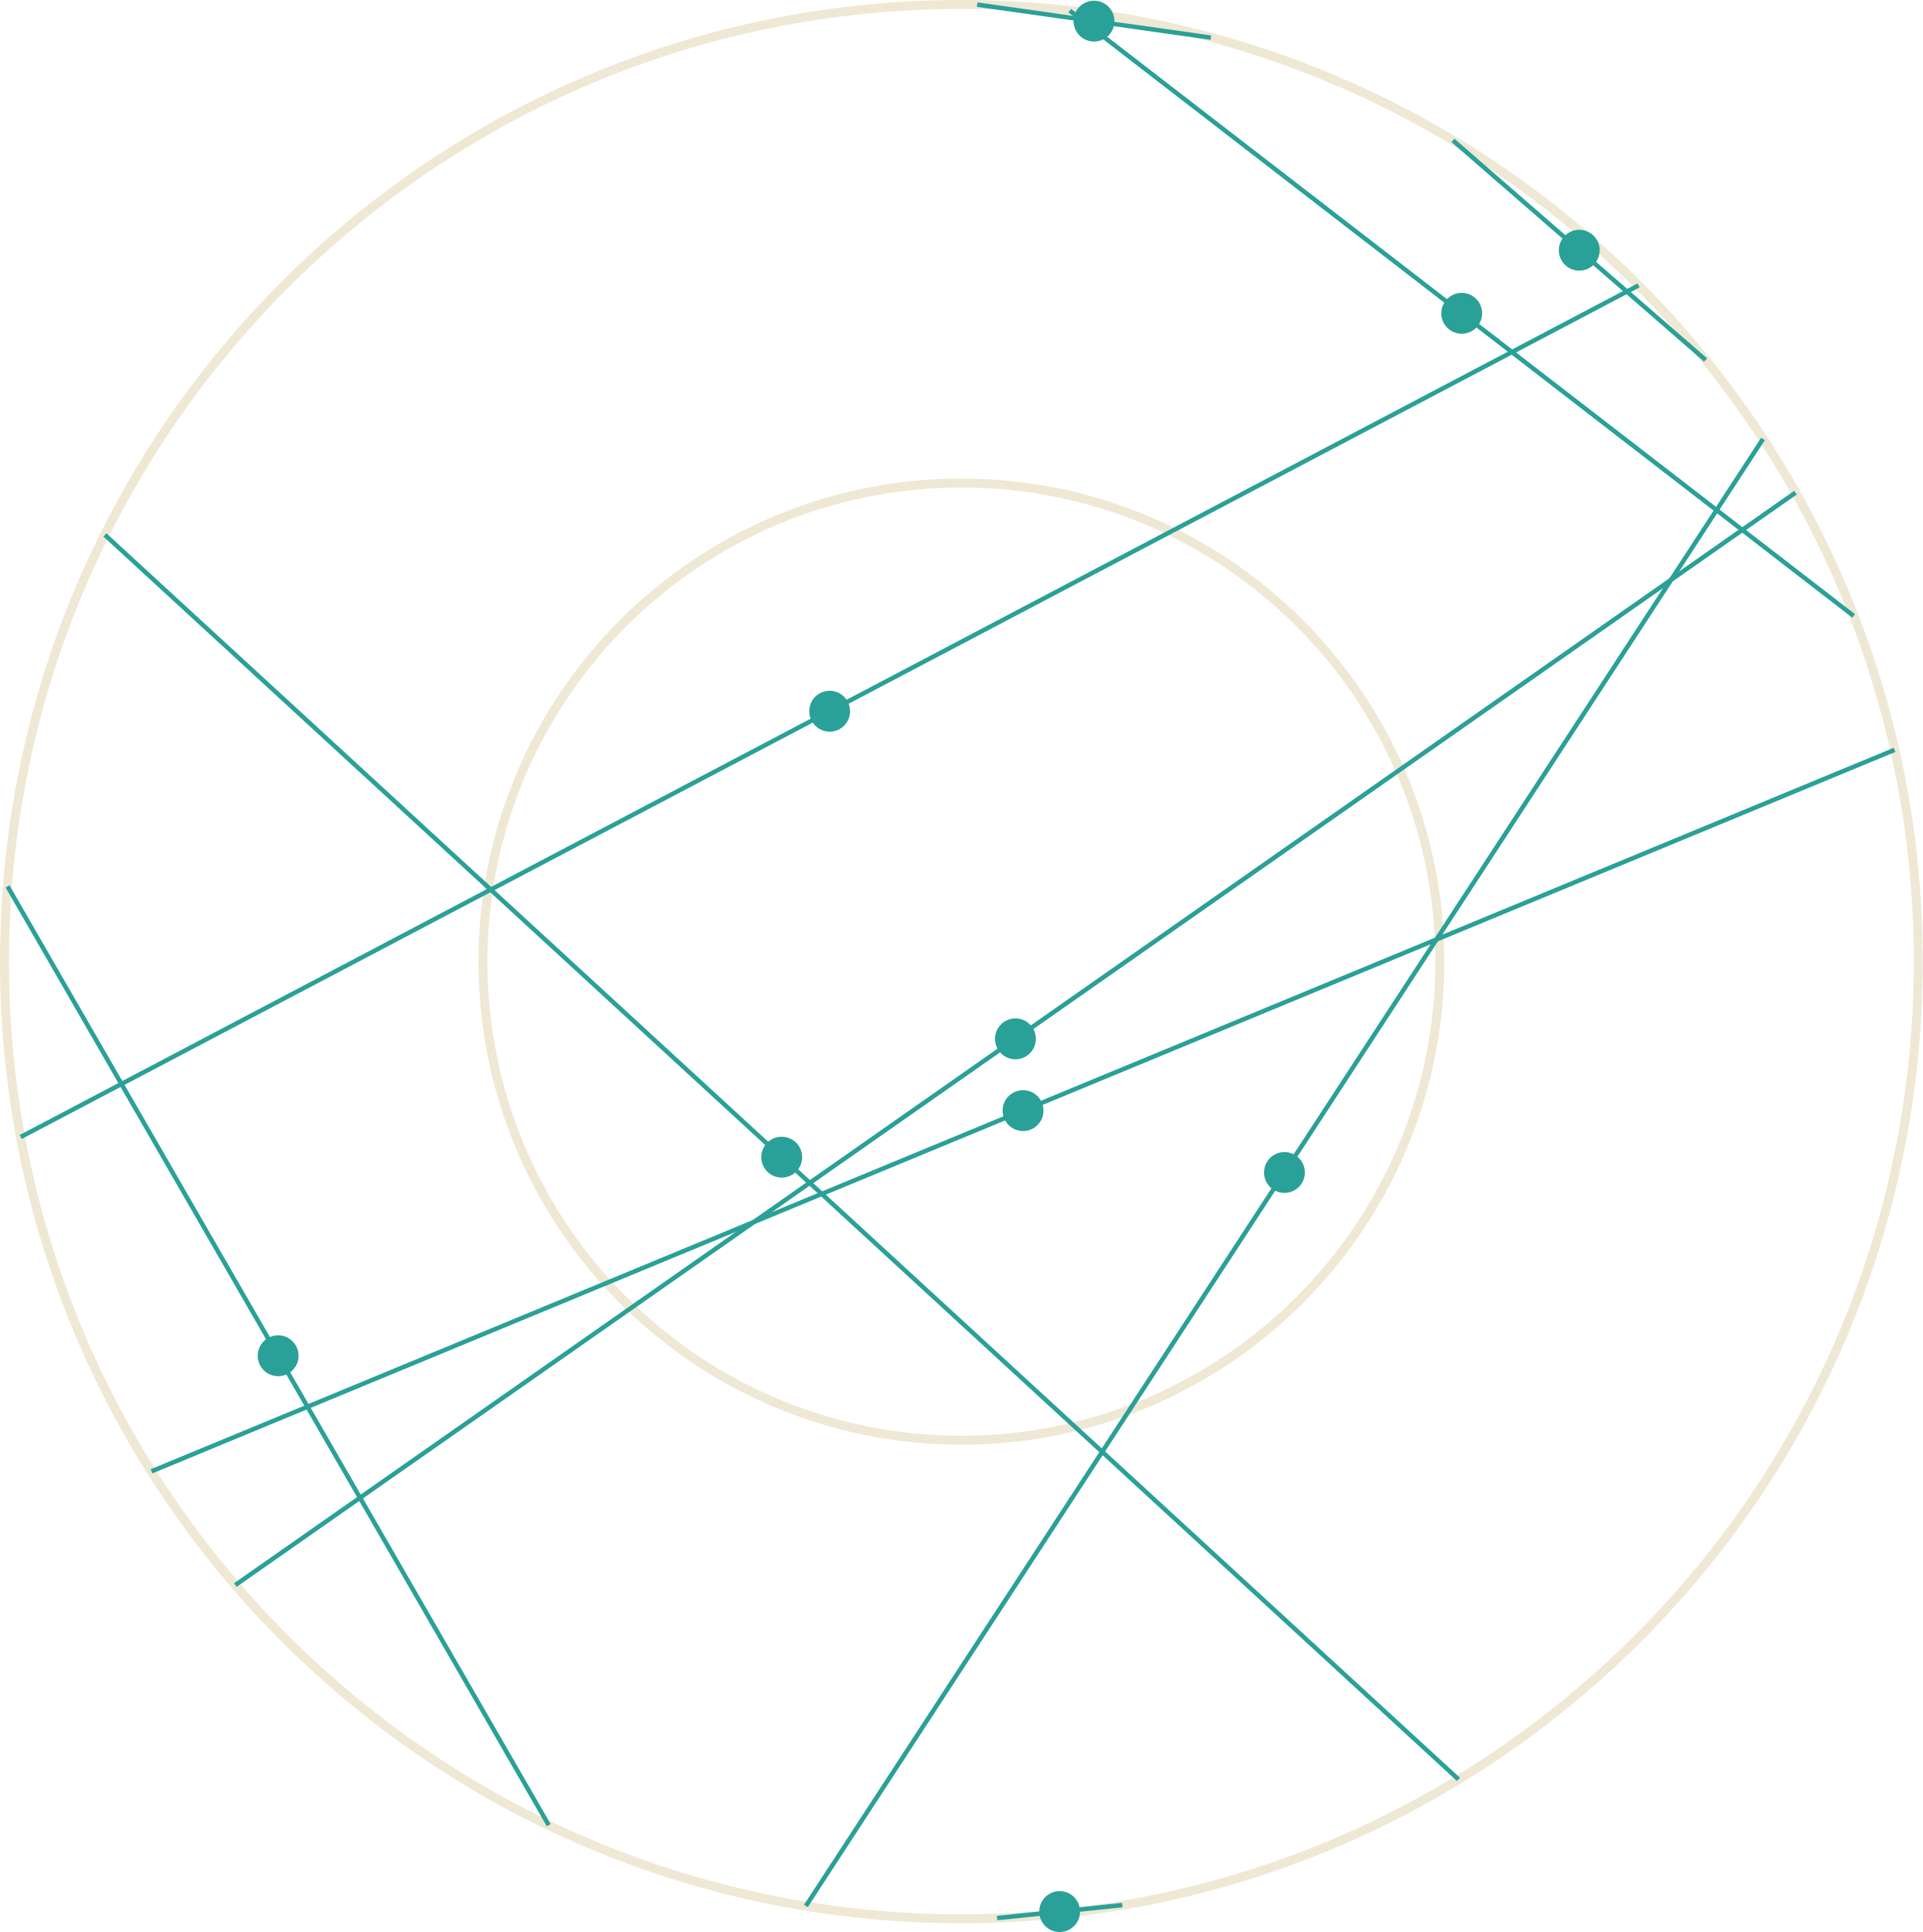
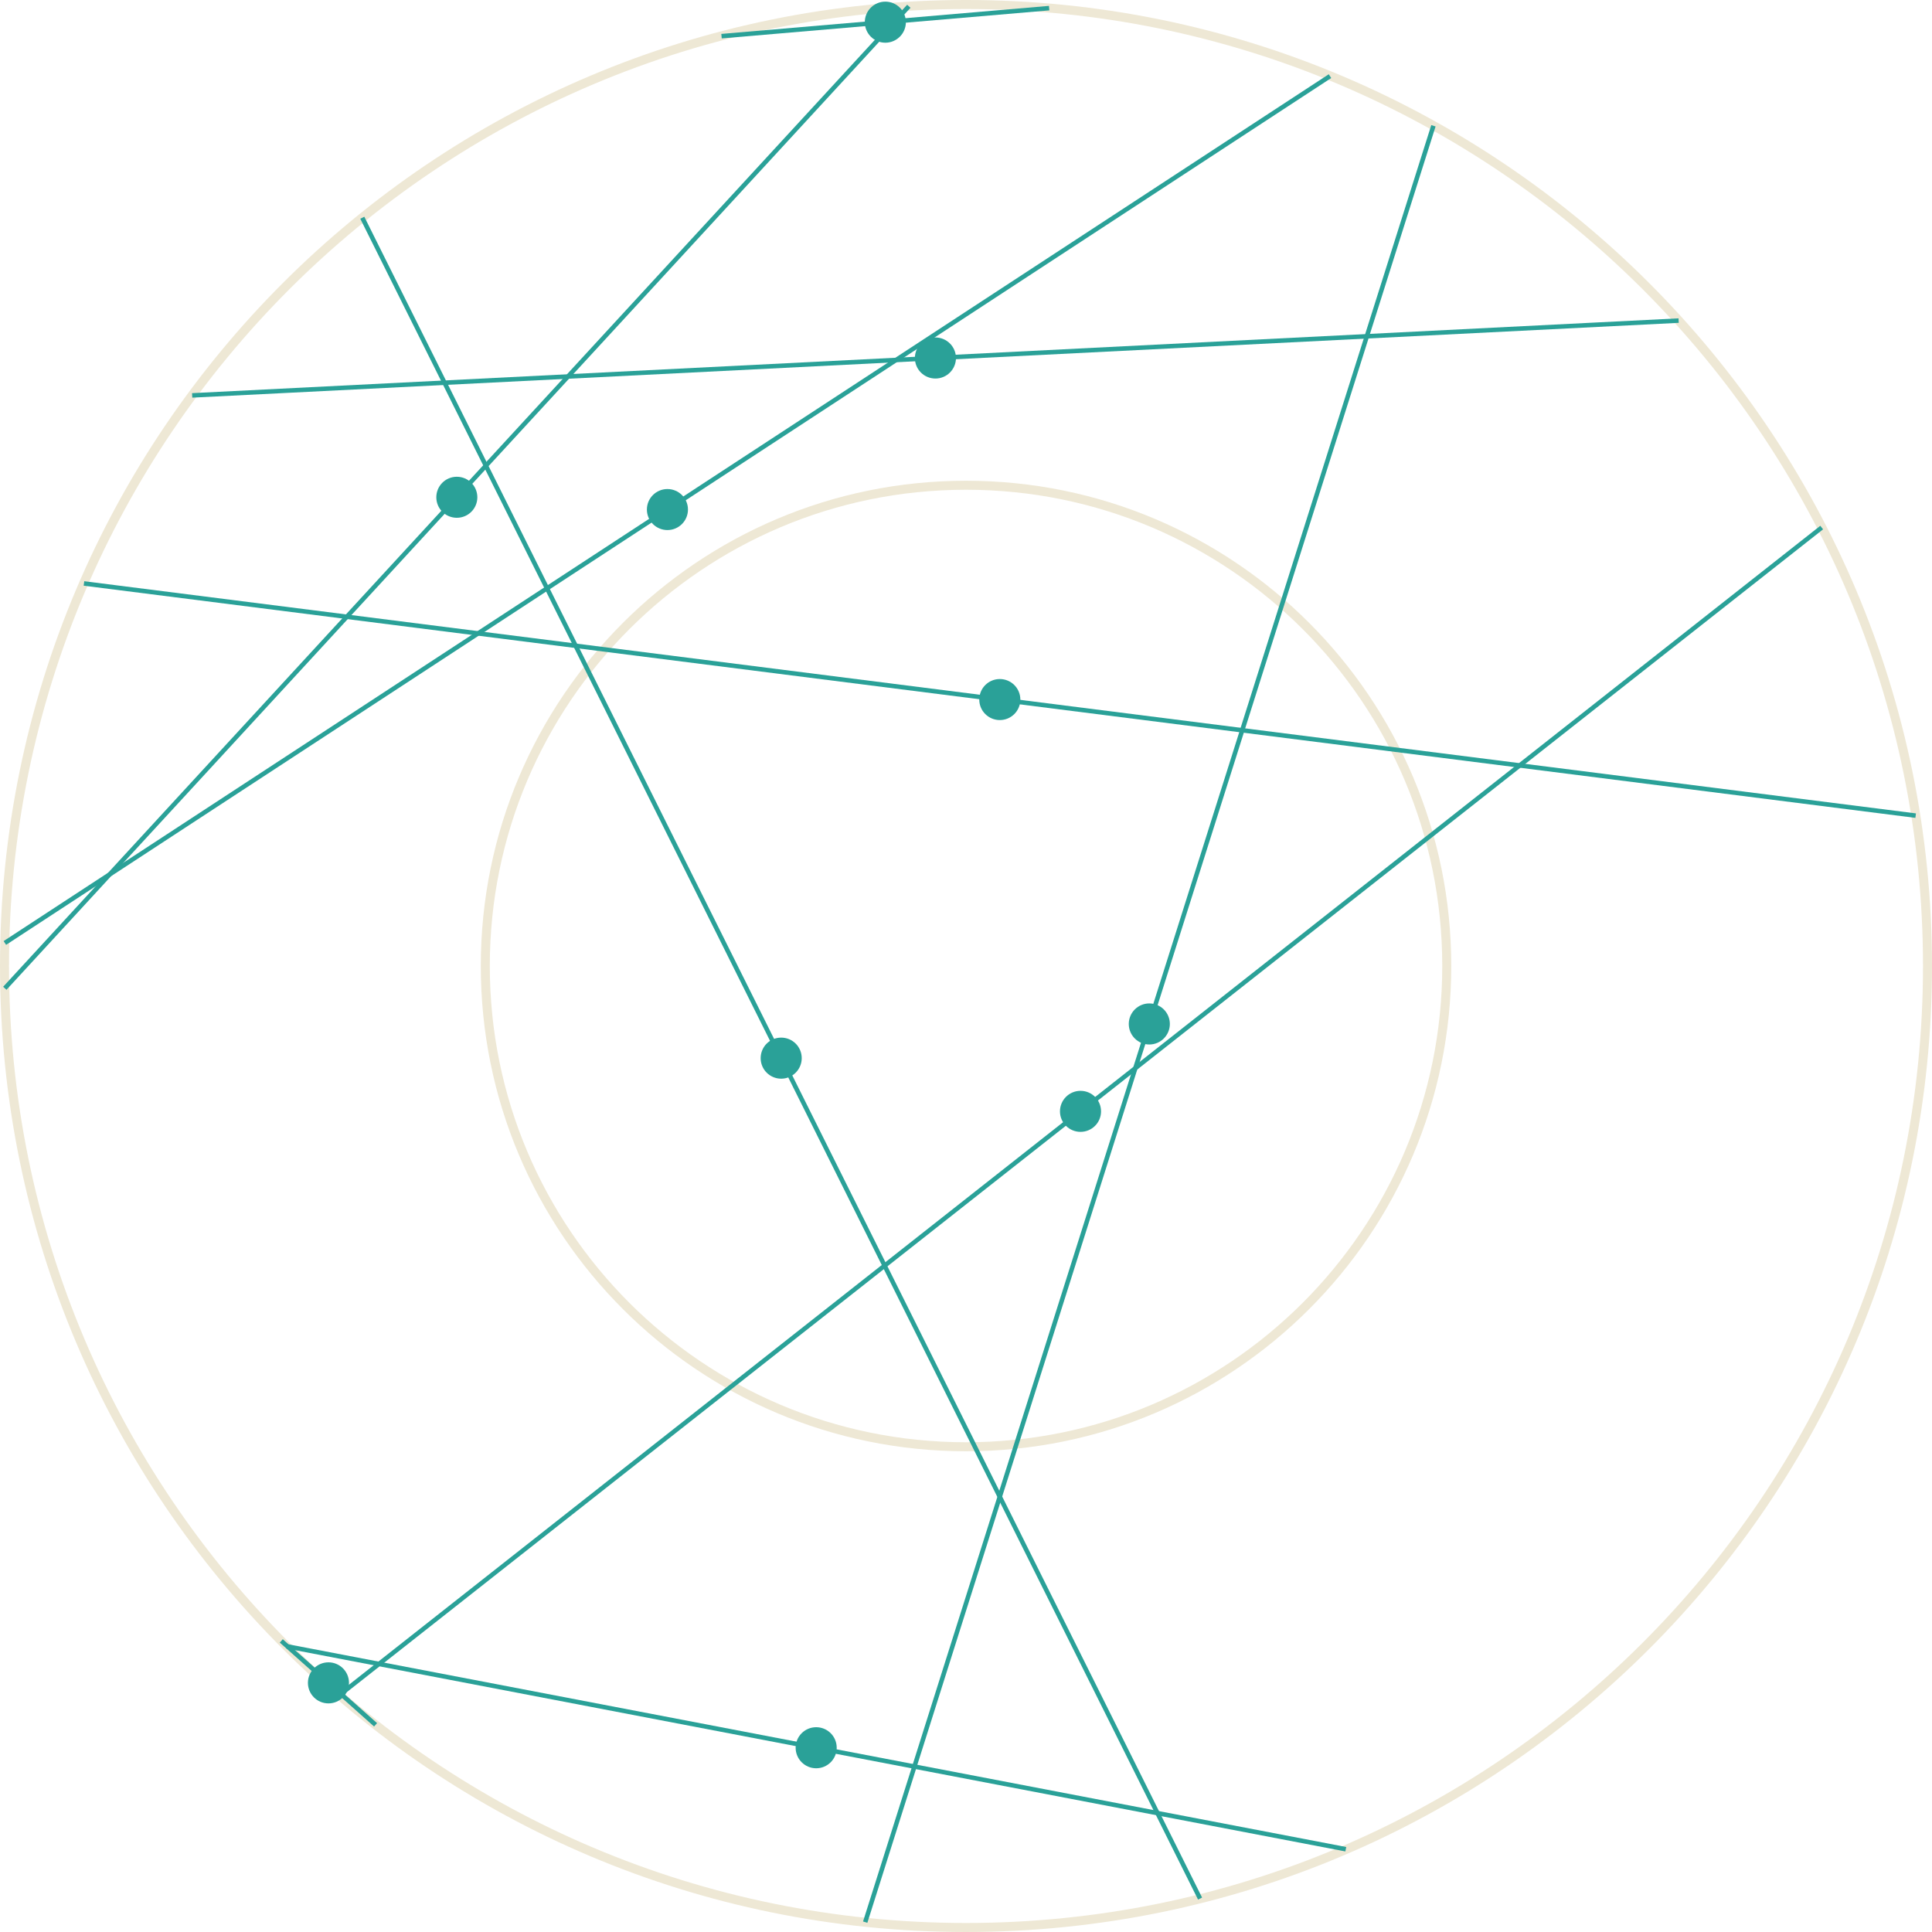
- <svg xmlns="http://www.w3.org/2000/svg" version="1.1" width="170.879pt" height="171.656pt" viewBox="148.183 52.801 170.879 171.656">
+ <svg xmlns="http://www.w3.org/2000/svg" version="1.1" width="170.879pt" height="170.879pt" viewBox="148.183 52.801 170.879 170.879">
  <g id="page1">
    <path d="M318.664 138.238C318.664 91.273 280.59 53.199 233.625 53.199C186.656 53.199 148.582 91.273 148.582 138.238C148.582 185.207 186.656 223.281 233.625 223.281C280.59 223.281 318.664 185.207 318.664 138.238Z" stroke="#eee8d5" fill="none" stroke-width=".797" />
    <path d="M276.144 138.238C276.144 114.758 257.109 95.719 233.625 95.719C210.141 95.719 191.106 114.758 191.106 138.238C191.106 161.723 210.141 180.762 233.625 180.762C257.109 180.762 276.144 161.723 276.144 138.238Z" stroke="#eee8d5" fill="none" stroke-width=".797" stroke-miterlimit="10" />
-     <path d="M240.52 151.477C240.52 150.695 239.883 150.059 239.102 150.059S237.684 150.695 237.684 151.477C237.684 152.262 238.32 152.894 239.102 152.894S240.52 152.262 240.52 151.477Z" fill="#2aa198" />
-     <path d="M240.52 151.477C240.52 150.695 239.883 150.059 239.102 150.059S237.684 150.695 237.684 151.477C237.684 152.262 238.32 152.894 239.102 152.894S240.52 152.262 240.52 151.477Z" stroke="#2aa198" fill="none" stroke-width=".797" stroke-miterlimit="10" />
-     <path d="M161.648 183.527L316.555 119.426" stroke="#2aa198" fill="none" stroke-width=".399" stroke-miterlimit="10" />
-     <path d="M279.504 80.637C279.504 79.856 278.871 79.219 278.086 79.219C277.305 79.219 276.668 79.856 276.668 80.637C276.668 81.418 277.305 82.055 278.086 82.055C278.871 82.055 279.504 81.418 279.504 80.637Z" fill="#2aa198" />
-     <path d="M279.504 80.637C279.504 79.856 278.871 79.219 278.086 79.219C277.305 79.219 276.668 79.856 276.668 80.637C276.668 81.418 277.305 82.055 278.086 82.055C278.871 82.055 279.504 81.418 279.504 80.637Z" stroke="#2aa198" fill="none" stroke-width=".797" stroke-miterlimit="10" />
-     <path d="M243.254 53.75L312.918 107.523" stroke="#2aa198" fill="none" stroke-width=".399" stroke-miterlimit="10" />
-     <path d="M239.844 145.102C239.844 144.32 239.211 143.684 238.426 143.684C237.645 143.684 237.008 144.32 237.008 145.102S237.645 146.52 238.426 146.52C239.211 146.52 239.844 145.883 239.844 145.102Z" fill="#2aa198" />
-     <path d="M239.844 145.102C239.844 144.32 239.211 143.684 238.426 143.684C237.645 143.684 237.008 144.32 237.008 145.102S237.645 146.52 238.426 146.52C239.211 146.52 239.844 145.883 239.844 145.102Z" stroke="#2aa198" fill="none" stroke-width=".797" stroke-miterlimit="10" />
-     <path d="M307.754 96.574L169.102 193.629" stroke="#2aa198" fill="none" stroke-width=".399" stroke-miterlimit="10" />
-     <path d="M246.828 54.676C246.828 53.895 246.191 53.262 245.41 53.262C244.625 53.262 243.992 53.895 243.992 54.676C243.992 55.461 244.625 56.094 245.41 56.094C246.191 56.094 246.828 55.461 246.828 54.676Z" fill="#2aa198" />
-     <path d="M246.828 54.676C246.828 53.895 246.191 53.262 245.41 53.262C244.625 53.262 243.992 53.895 243.992 54.676C243.992 55.461 244.625 56.094 245.41 56.094C246.191 56.094 246.828 55.461 246.828 54.676Z" stroke="#2aa198" fill="none" stroke-width=".797" stroke-miterlimit="10" />
-     <path d="M255.793 56.145L235.027 53.211" stroke="#2aa198" fill="none" stroke-width=".399" stroke-miterlimit="10" />
-     <path d="M174.32 173.258C174.32 172.477 173.684 171.84 172.902 171.84C172.117 171.84 171.484 172.477 171.484 173.258C171.484 174.039 172.117 174.676 172.902 174.676C173.684 174.676 174.32 174.039 174.32 173.258Z" fill="#2aa198" />
-     <path d="M174.32 173.258C174.32 172.477 173.684 171.84 172.902 171.84C172.117 171.84 171.484 172.477 171.484 173.258C171.484 174.039 172.117 174.676 172.902 174.676C173.684 174.676 174.32 174.039 174.32 173.258Z" stroke="#2aa198" fill="none" stroke-width=".797" stroke-miterlimit="10" />
-     <path d="M196.949 214.961L148.852 131.555" stroke="#2aa198" fill="none" stroke-width=".399" stroke-miterlimit="10" />
-     <path d="M243.773 222.641C243.773 221.859 243.141 221.223 242.355 221.223C241.574 221.223 240.941 221.859 240.941 222.641C240.941 223.426 241.574 224.059 242.355 224.059C243.141 224.059 243.773 223.426 243.773 222.641Z" fill="#2aa198" />
-     <path d="M243.773 222.641C243.773 221.859 243.141 221.223 242.355 221.223C241.574 221.223 240.941 221.859 240.941 222.641C240.941 223.426 241.574 224.059 242.355 224.059C243.141 224.059 243.773 223.426 243.773 222.641Z" stroke="#2aa198" fill="none" stroke-width=".797" stroke-miterlimit="10" />
-     <path d="M236.793 223.219L247.918 222.066" stroke="#2aa198" fill="none" stroke-width=".399" stroke-miterlimit="10" />
-     <path d="M219.074 155.613C219.074 154.832 218.438 154.195 217.656 154.195C216.871 154.195 216.238 154.832 216.238 155.613C216.238 156.398 216.871 157.031 217.656 157.031C218.438 157.031 219.074 156.398 219.074 155.613Z" fill="#2aa198" />
-     <path d="M219.074 155.613C219.074 154.832 218.438 154.195 217.656 154.195C216.871 154.195 216.238 154.832 216.238 155.613C216.238 156.398 216.871 157.031 217.656 157.031C218.438 157.031 219.074 156.398 219.074 155.613Z" stroke="#2aa198" fill="none" stroke-width=".797" stroke-miterlimit="10" />
-     <path d="M277.801 210.898L157.508 100.328" stroke="#2aa198" fill="none" stroke-width=".399" stroke-miterlimit="10" />
-     <path d="M289.953 75.031C289.953 74.25 289.316 73.617 288.535 73.617C287.75 73.617 287.117 74.25 287.117 75.031C287.117 75.816 287.75 76.449 288.535 76.449C289.316 76.449 289.953 75.816 289.953 75.031Z" fill="#2aa198" />
-     <path d="M289.953 75.031C289.953 74.25 289.316 73.617 288.535 73.617C287.75 73.617 287.117 74.25 287.117 75.031C287.117 75.816 287.75 76.449 288.535 76.449C289.316 76.449 289.953 75.816 289.953 75.031Z" stroke="#2aa198" fill="none" stroke-width=".797" stroke-miterlimit="10" />
-     <path d="M277.309 65.277L299.762 84.785" stroke="#2aa198" fill="none" stroke-width=".399" stroke-miterlimit="10" />
-     <path d="M263.75 156.977C263.75 156.191 263.117 155.559 262.332 155.559C261.551 155.559 260.918 156.191 260.918 156.977C260.918 157.758 261.551 158.391 262.332 158.391C263.117 158.391 263.75 157.758 263.75 156.977Z" fill="#2aa198" />
-     <path d="M263.75 156.977C263.75 156.191 263.117 155.559 262.332 155.559C261.551 155.559 260.918 156.191 260.918 156.977C260.918 157.758 261.551 158.391 262.332 158.391C263.117 158.391 263.75 157.758 263.75 156.977Z" stroke="#2aa198" fill="none" stroke-width=".797" stroke-miterlimit="10" />
-     <path d="M304.863 91.805L219.805 222.144" stroke="#2aa198" fill="none" stroke-width=".399" stroke-miterlimit="10" />
-     <path d="M223.332 115.992C223.332 115.207 222.699 114.574 221.918 114.574C221.133 114.574 220.5 115.207 220.5 115.992C220.5 116.773 221.133 117.41 221.918 117.41C222.699 117.41 223.332 116.773 223.332 115.992Z" fill="#2aa198" />
-     <path d="M223.332 115.992C223.332 115.207 222.699 114.574 221.918 114.574C221.133 114.574 220.5 115.207 220.5 115.992C220.5 116.773 221.133 117.41 221.918 117.41C222.699 117.41 223.332 116.773 223.332 115.992Z" stroke="#2aa198" fill="none" stroke-width=".797" stroke-miterlimit="10" />
-     <path d="M150.027 153.82L293.805 78.16" stroke="#2aa198" fill="none" stroke-width=".399" stroke-miterlimit="10" />
+     <path d="M178.652 201.644C178.652 200.863 178.016 200.227 177.234 200.227C176.449 200.227 175.816 200.863 175.816 201.644C175.816 202.426 176.449 203.062 177.234 203.062C178.016 203.062 178.652 202.426 178.652 201.644Z" fill="#2aa198" />
+     <path d="M178.652 201.644C178.652 200.863 178.016 200.227 177.234 200.227C176.449 200.227 175.816 200.863 175.816 201.644C175.816 202.426 176.449 203.062 177.234 203.062C178.016 203.062 178.652 202.426 178.652 201.644Z" stroke="#2aa198" fill="none" stroke-width=".797" stroke-miterlimit="10" />
+     <path d="M181.402 205.356L173.062 197.934" stroke="#2aa198" fill="none" stroke-width=".399" stroke-miterlimit="10" />
+     <path d="M190.004 96.785C190.004 96 189.371 95.367 188.586 95.367C187.805 95.367 187.172 96 187.172 96.785C187.172 97.566 187.805 98.199 188.586 98.199C189.371 98.199 190.004 97.566 190.004 96.785Z" fill="#2aa198" />
+     <path d="M190.004 96.785C190.004 96 189.371 95.367 188.586 95.367C187.805 95.367 187.172 96 187.172 96.785C187.172 97.566 187.805 98.199 188.586 98.199C189.371 98.199 190.004 97.566 190.004 96.785Z" stroke="#2aa198" fill="none" stroke-width=".797" stroke-miterlimit="10" />
+     <path d="M228.566 53.355L148.609 140.211" stroke="#2aa198" fill="none" stroke-width=".399" stroke-miterlimit="10" />
+     <path d="M208.633 97.867C208.633 97.086 207.996 96.453 207.215 96.453C206.434 96.453 205.797 97.086 205.797 97.867C205.797 98.652 206.434 99.285 207.215 99.285C207.996 99.285 208.633 98.652 208.633 97.867Z" fill="#2aa198" />
+     <path d="M208.633 97.867C208.633 97.086 207.996 96.453 207.215 96.453C206.434 96.453 205.797 97.086 205.797 97.867C205.797 98.652 206.434 99.285 207.215 99.285C207.996 99.285 208.633 98.652 208.633 97.867Z" stroke="#2aa198" fill="none" stroke-width=".797" stroke-miterlimit="10" />
+     <path d="M148.613 136.203L265.816 59.535" stroke="#2aa198" fill="none" stroke-width=".399" stroke-miterlimit="10" />
+     <path d="M232.336 84.465C232.336 83.684 231.699 83.047 230.918 83.047C230.133 83.047 229.5 83.684 229.5 84.465C229.5 85.25 230.133 85.883 230.918 85.883C231.699 85.883 232.336 85.25 232.336 84.465Z" fill="#2aa198" />
+     <path d="M232.336 84.465C232.336 83.684 231.699 83.047 230.918 83.047C230.133 83.047 229.5 83.684 229.5 84.465C229.5 85.25 230.133 85.883 230.918 85.883C231.699 85.883 232.336 85.25 232.336 84.465Z" stroke="#2aa198" fill="none" stroke-width=".797" stroke-miterlimit="10" />
+     <path d="M296.652 81.156L165.18 87.773" stroke="#2aa198" fill="none" stroke-width=".399" stroke-miterlimit="10" />
+     <path d="M245.168 151.098C245.168 150.312 244.535 149.68 243.75 149.68C242.969 149.68 242.332 150.312 242.332 151.098C242.332 151.879 242.969 152.512 243.75 152.512C244.535 152.512 245.168 151.879 245.168 151.098Z" fill="#2aa198" />
+     <path d="M245.168 151.098C245.168 150.312 244.535 149.68 243.75 149.68C242.969 149.68 242.332 150.312 242.332 151.098C242.332 151.879 242.969 152.512 243.75 152.512C244.535 152.512 245.168 151.879 245.168 151.098Z" stroke="#2aa198" fill="none" stroke-width=".797" stroke-miterlimit="10" />
+     <path d="M178.199 202.731L309.305 99.461" stroke="#2aa198" fill="none" stroke-width=".399" stroke-miterlimit="10" />
+     <path d="M218.695 146.391C218.695 145.605 218.059 144.973 217.277 144.973C216.492 144.973 215.859 145.605 215.859 146.391C215.859 147.172 216.492 147.809 217.277 147.809C218.059 147.809 218.695 147.172 218.695 146.391Z" fill="#2aa198" />
+     <path d="M218.695 146.391C218.695 145.605 218.059 144.973 217.277 144.973C216.492 144.973 215.859 145.605 215.859 146.391C215.859 147.172 216.492 147.809 217.277 147.809C218.059 147.809 218.695 147.172 218.695 146.391Z" stroke="#2aa198" fill="none" stroke-width=".797" stroke-miterlimit="10" />
+     <path d="M180.227 72.059L254.324 220.723" stroke="#2aa198" fill="none" stroke-width=".399" stroke-miterlimit="10" />
+     <path d="M238.031 114.676C238.031 113.891 237.395 113.258 236.613 113.258C235.828 113.258 235.195 113.891 235.195 114.676C235.195 115.457 235.828 116.09 236.613 116.09C237.395 116.09 238.031 115.457 238.031 114.676Z" fill="#2aa198" />
+     <path d="M238.031 114.676C238.031 113.891 237.395 113.258 236.613 113.258C235.828 113.258 235.195 113.891 235.195 114.676C235.195 115.457 235.828 116.09 236.613 116.09C237.395 116.09 238.031 115.457 238.031 114.676Z" stroke="#2aa198" fill="none" stroke-width=".797" stroke-miterlimit="10" />
+     <path d="M317.617 124.941L155.609 104.406" stroke="#2aa198" fill="none" stroke-width=".399" stroke-miterlimit="10" />
+     <path d="M251.254 143.367C251.254 142.586 250.617 141.949 249.836 141.949C249.051 141.949 248.418 142.586 248.418 143.367S249.051 144.785 249.836 144.785C250.617 144.785 251.254 144.148 251.254 143.367Z" fill="#2aa198" />
+     <path d="M251.254 143.367C251.254 142.586 250.617 141.949 249.836 141.949C249.051 141.949 248.418 142.586 248.418 143.367S249.051 144.785 249.836 144.785C250.617 144.785 251.254 144.148 251.254 143.367Z" stroke="#2aa198" fill="none" stroke-width=".797" stroke-miterlimit="10" />
+     <path d="M224.707 222.809L274.965 63.926" stroke="#2aa198" fill="none" stroke-width=".399" stroke-miterlimit="10" />
+     <path d="M221.789 207.383C221.789 206.598 221.156 205.965 220.371 205.965C219.59 205.965 218.953 206.598 218.953 207.383C218.953 208.164 219.59 208.801 220.371 208.801C221.156 208.801 221.789 208.164 221.789 207.383Z" fill="#2aa198" />
+     <path d="M221.789 207.383C221.789 206.598 221.156 205.965 220.371 205.965C219.59 205.965 218.953 206.598 218.953 207.383C218.953 208.164 219.59 208.801 220.371 208.801C221.156 208.801 221.789 208.164 221.789 207.383Z" stroke="#2aa198" fill="none" stroke-width=".797" stroke-miterlimit="10" />
+     <path d="M267.215 216.359L173.527 198.406" stroke="#2aa198" fill="none" stroke-width=".399" stroke-miterlimit="10" />
+     <path d="M227.906 54.762C227.906 53.977 227.27 53.344 226.488 53.344S225.07 53.977 225.07 54.762C225.07 55.543 225.707 56.18 226.488 56.18S227.906 55.543 227.906 54.762Z" fill="#2aa198" />
+     <path d="M227.906 54.762C227.906 53.977 227.27 53.344 226.488 53.344S225.07 53.977 225.07 54.762C225.07 55.543 225.707 56.18 226.488 56.18S227.906 55.543 227.906 54.762Z" stroke="#2aa198" fill="none" stroke-width=".797" stroke-miterlimit="10" />
+     <path d="M240.977 53.52L212 56" stroke="#2aa198" fill="none" stroke-width=".399" stroke-miterlimit="10" />
  </g>
</svg>
